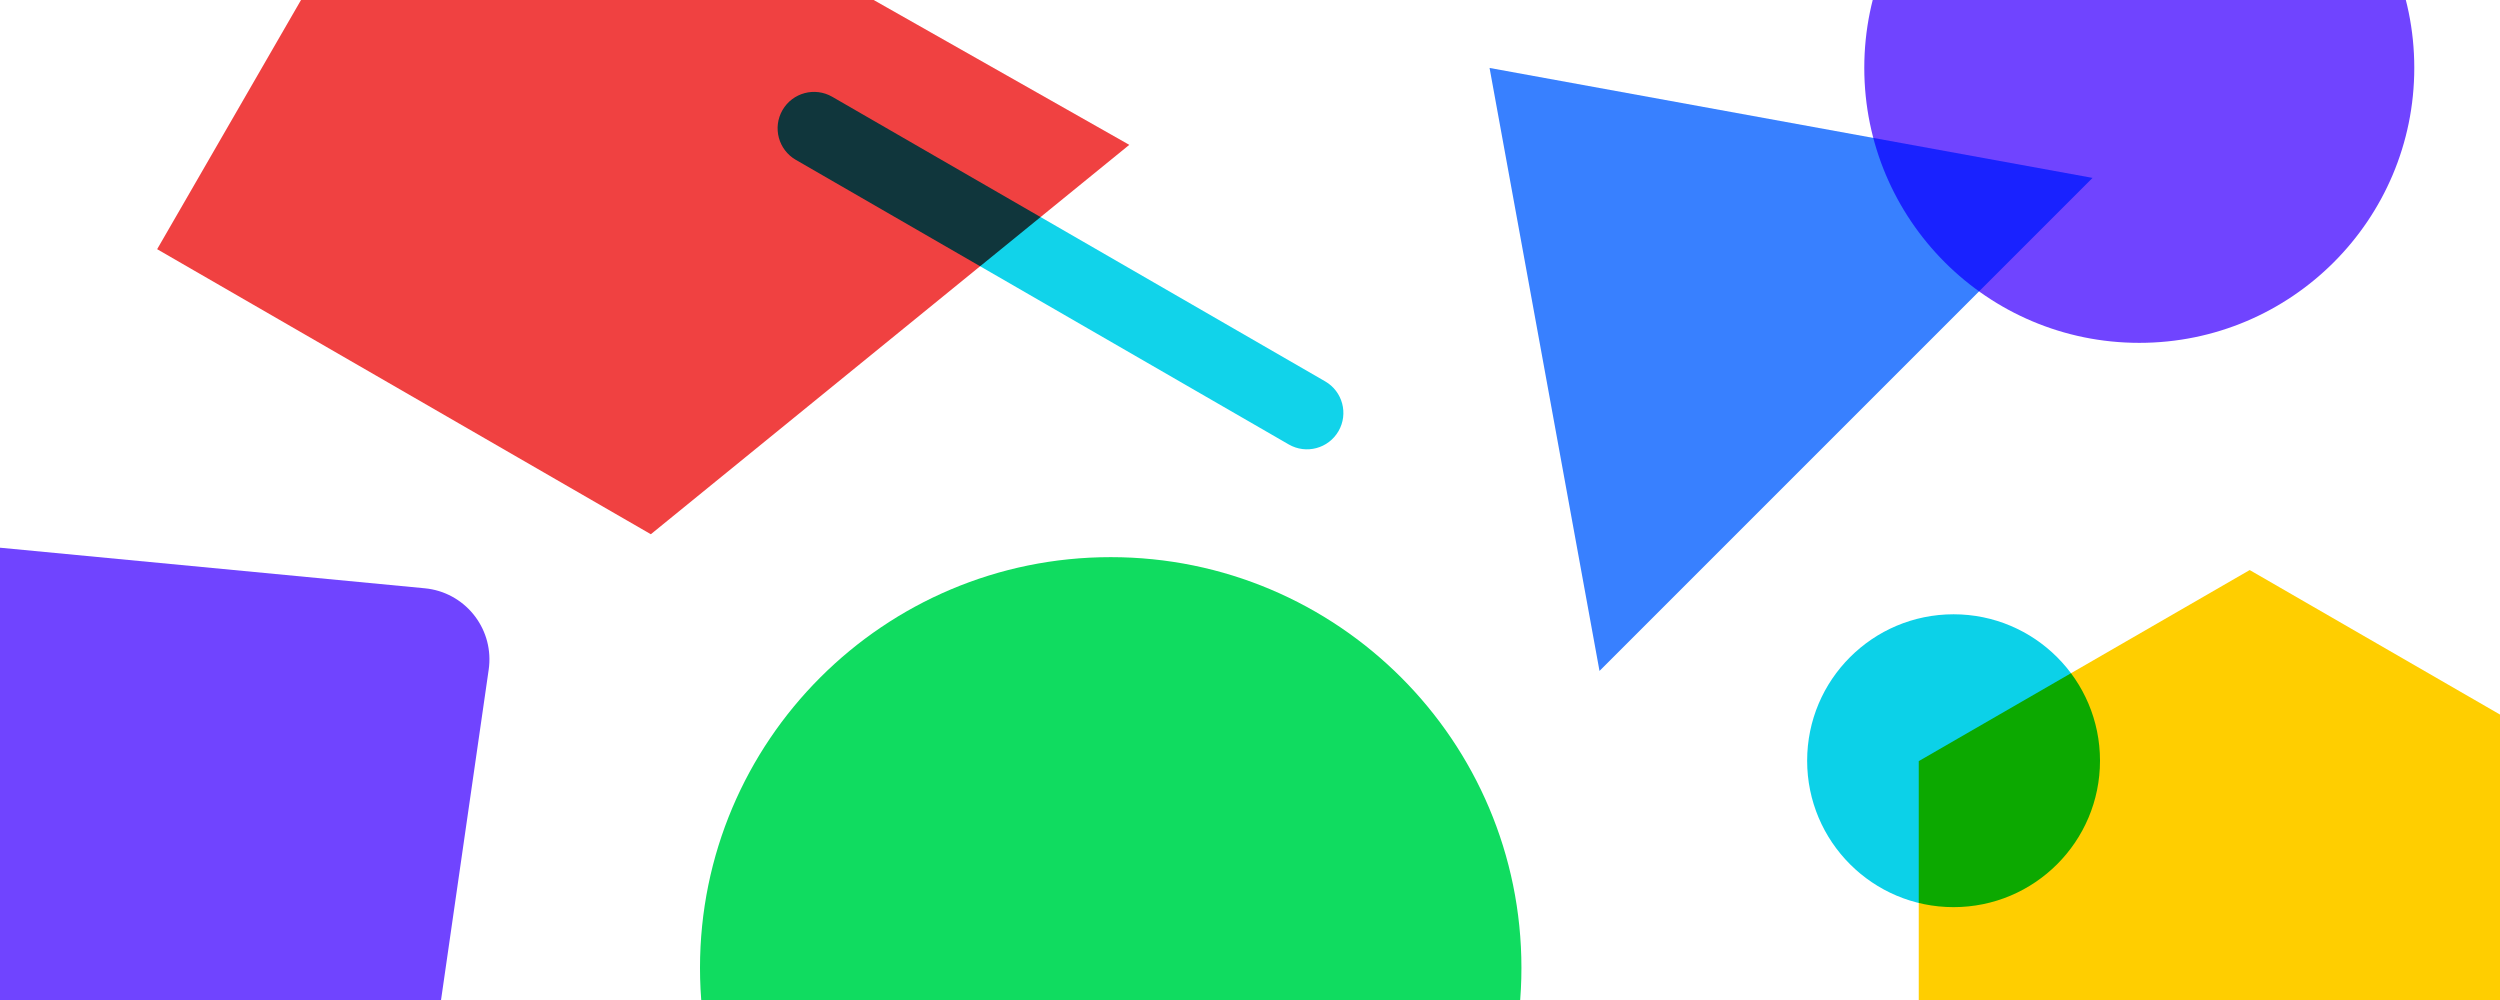
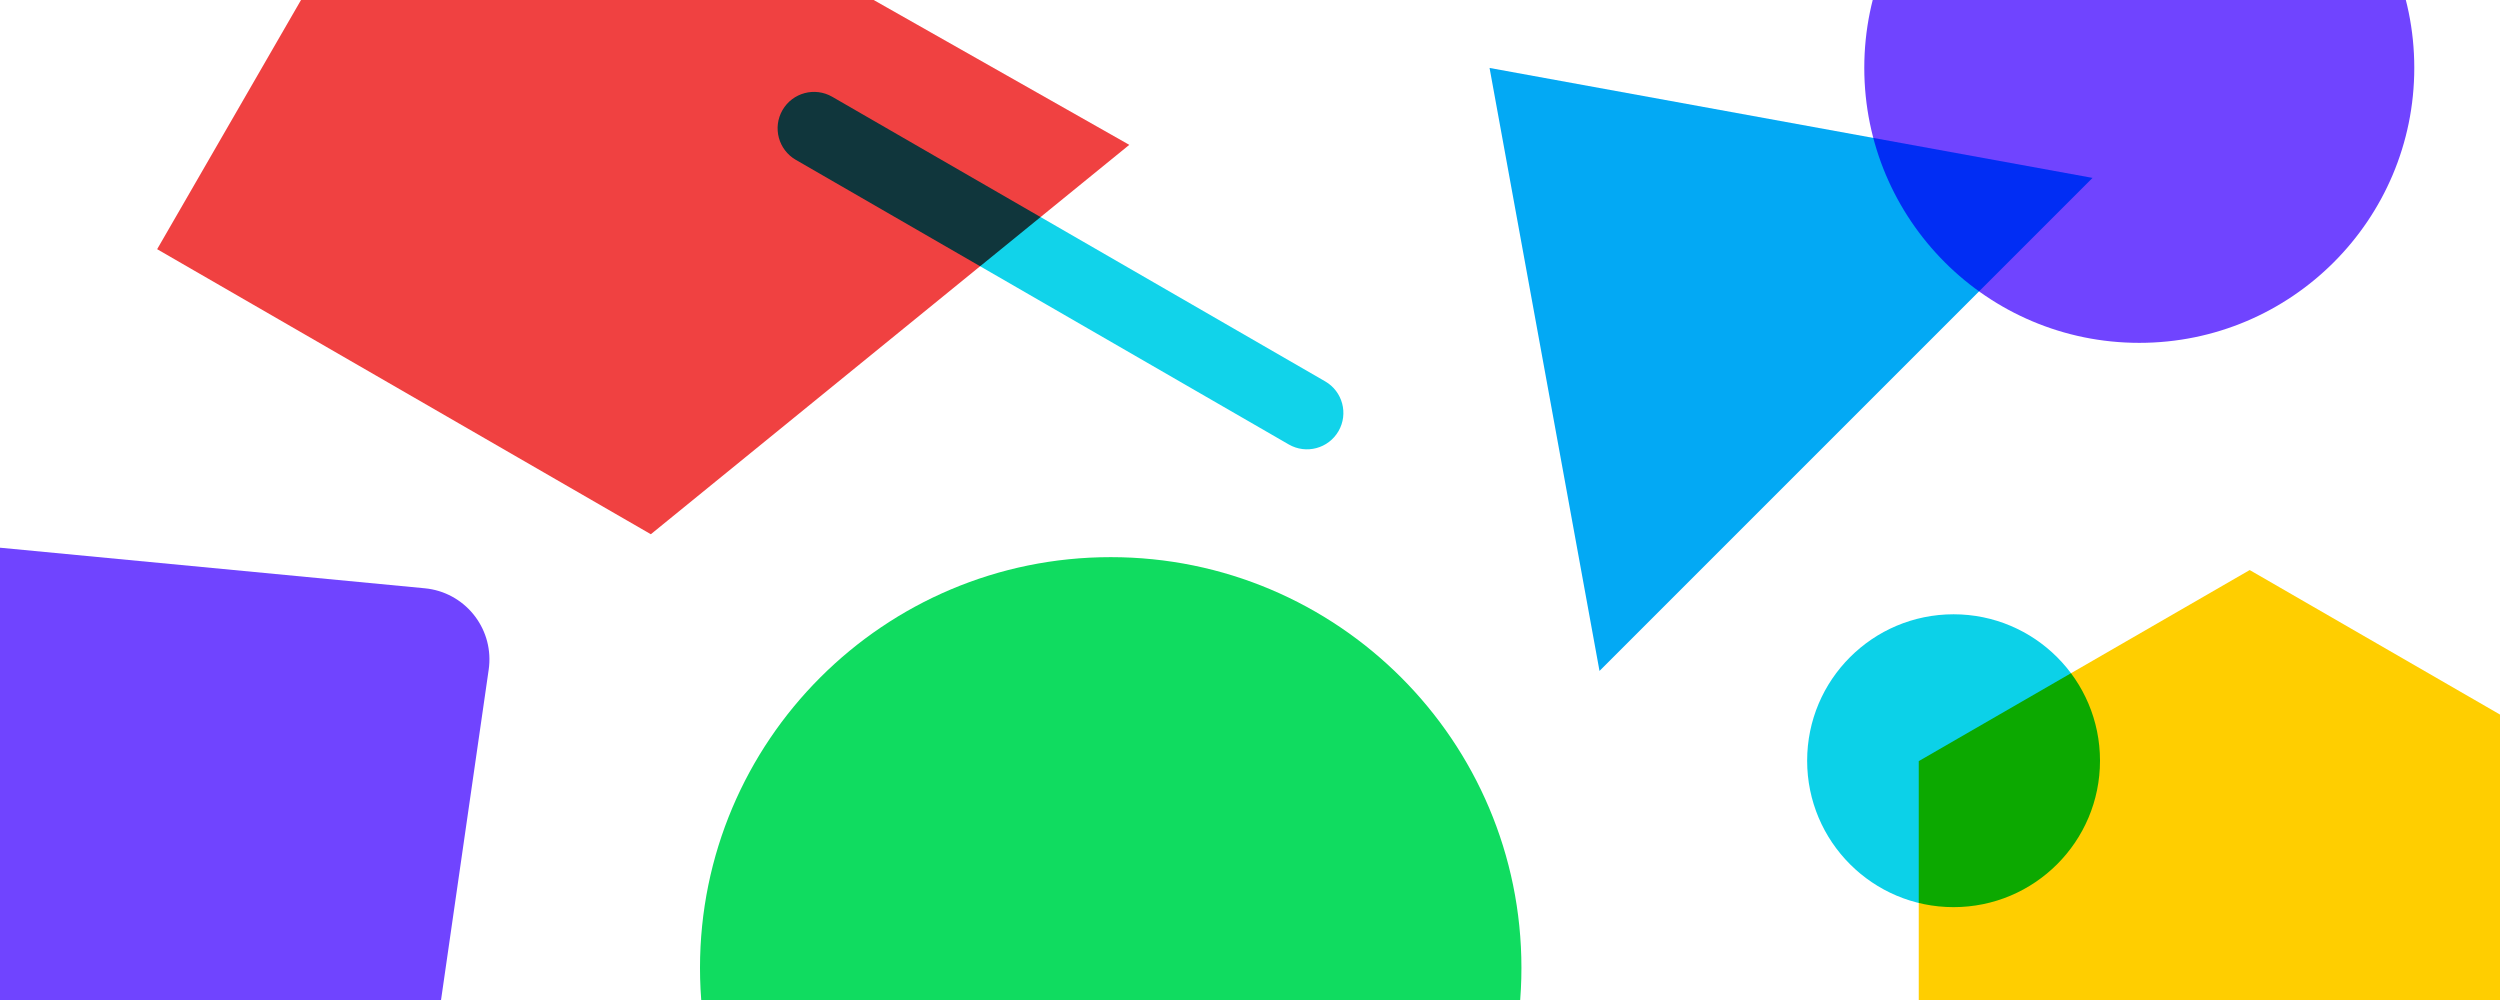
<svg xmlns="http://www.w3.org/2000/svg" width="350" height="140" style="background:#f6f7f9">
  <g fill="none" fill-rule="evenodd">
    <path fill="#F04141" style="mix-blend-mode:multiply" d="M61.905-34.23l96.194 54.51-66.982 54.512L22 34.887z" />
    <circle fill="#10DC60" style="mix-blend-mode:multiply" cx="155.5" cy="135.5" r="57.5" />
-     <path fill="#3880FF" style="mix-blend-mode:multiply" d="M208.538 9.513l84.417 15.392L223.93 93.93z" />
+     <path fill="#03A9F4" style="mix-blend-mode:multiply" d="M208.538 9.513l84.417 15.392L223.93 93.93z" />
    <path fill="#FFCE00" style="mix-blend-mode:multiply" d="M268.625 106.557l46.332-26.75 46.332 26.75v53.5l-46.332 26.75-46.332-26.75z" />
    <circle fill="#7044FF" style="mix-blend-mode:multiply" cx="299.5" cy="9.5" r="38.5" />
    <rect fill="#11D3EA" style="mix-blend-mode:multiply" transform="rotate(-60 148.47 37.886)" x="143.372" y="-7.056" width="10.196" height="89.884" rx="5.098" />
    <path d="M-25.389 74.253l84.86 8.107c5.498.525 9.53 5.407 9.004 10.905a10 10 0 0 1-.057.477l-12.36 85.671a10.002 10.002 0 0 1-11.634 8.42l-86.351-15.226c-5.44-.959-9.07-6.145-8.112-11.584l13.851-78.551a10 10 0 0 1 10.799-8.219z" fill="#7044FF" style="mix-blend-mode:multiply" />
    <circle fill="#0CD1E8" style="mix-blend-mode:multiply" cx="273.5" cy="106.5" r="20.5" />
  </g>
</svg>
